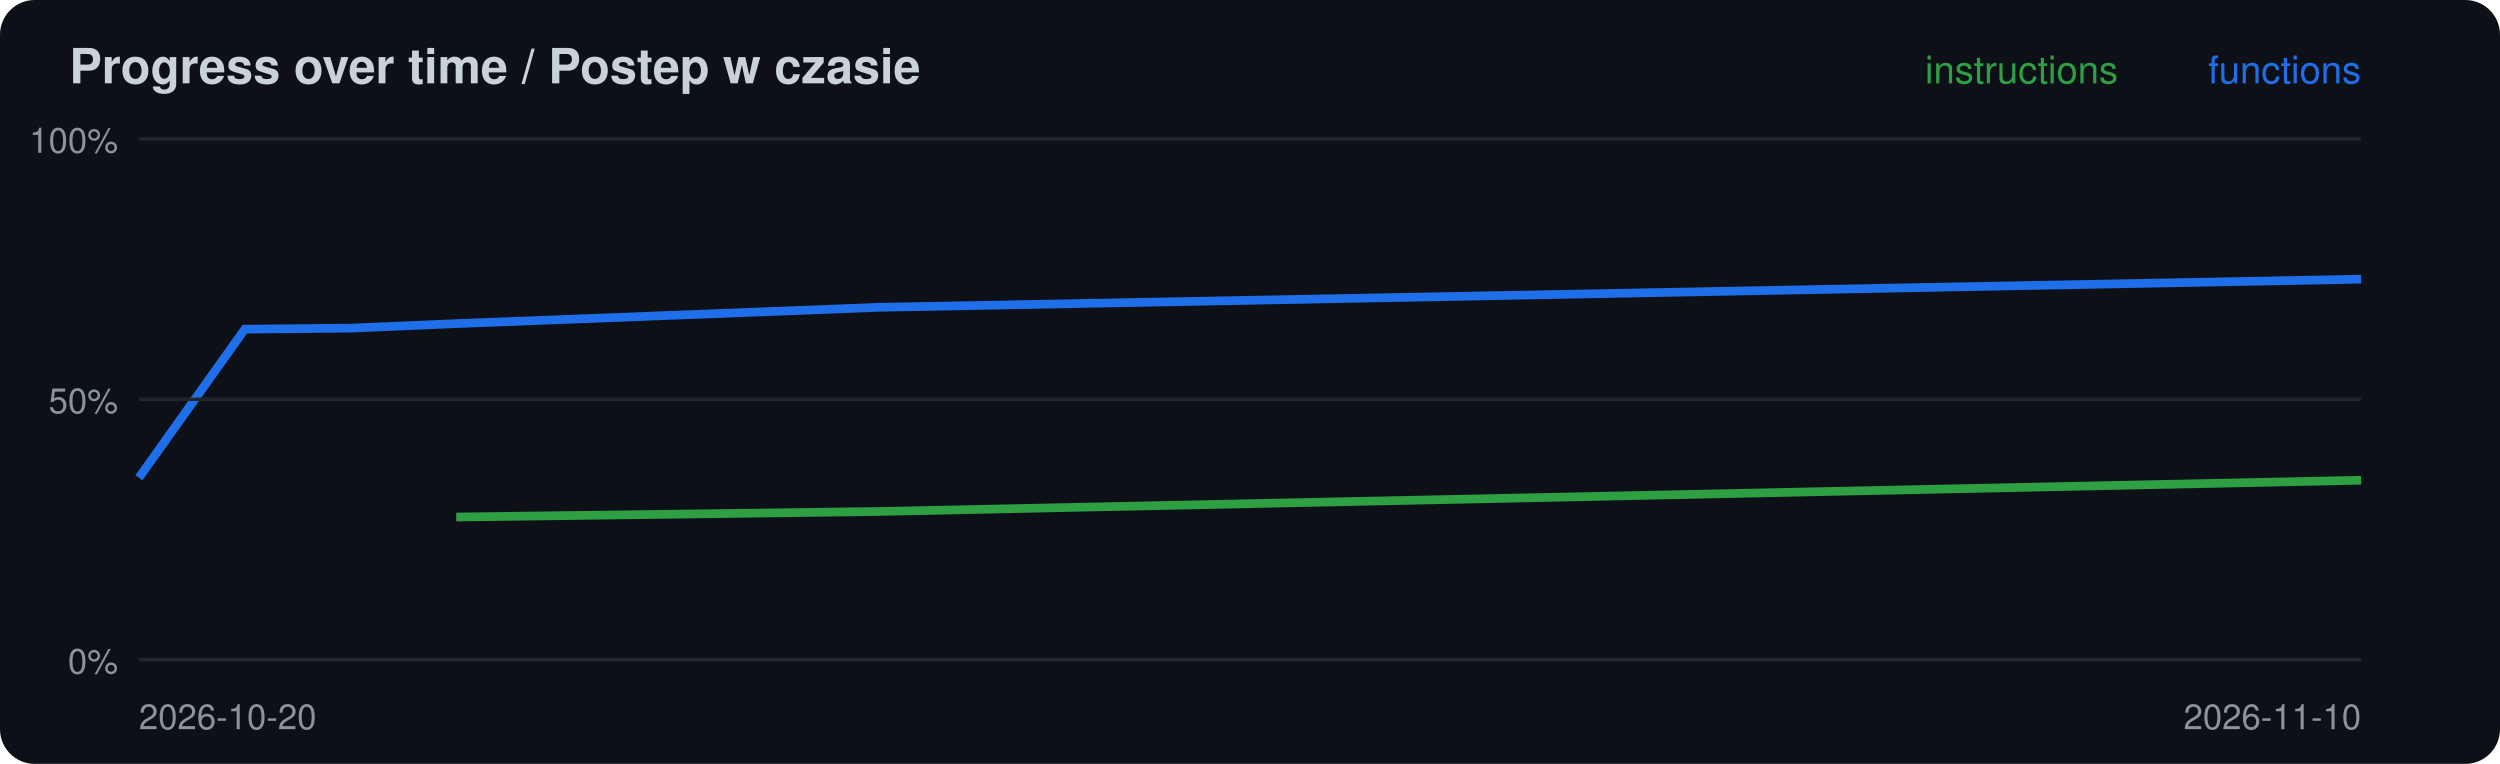
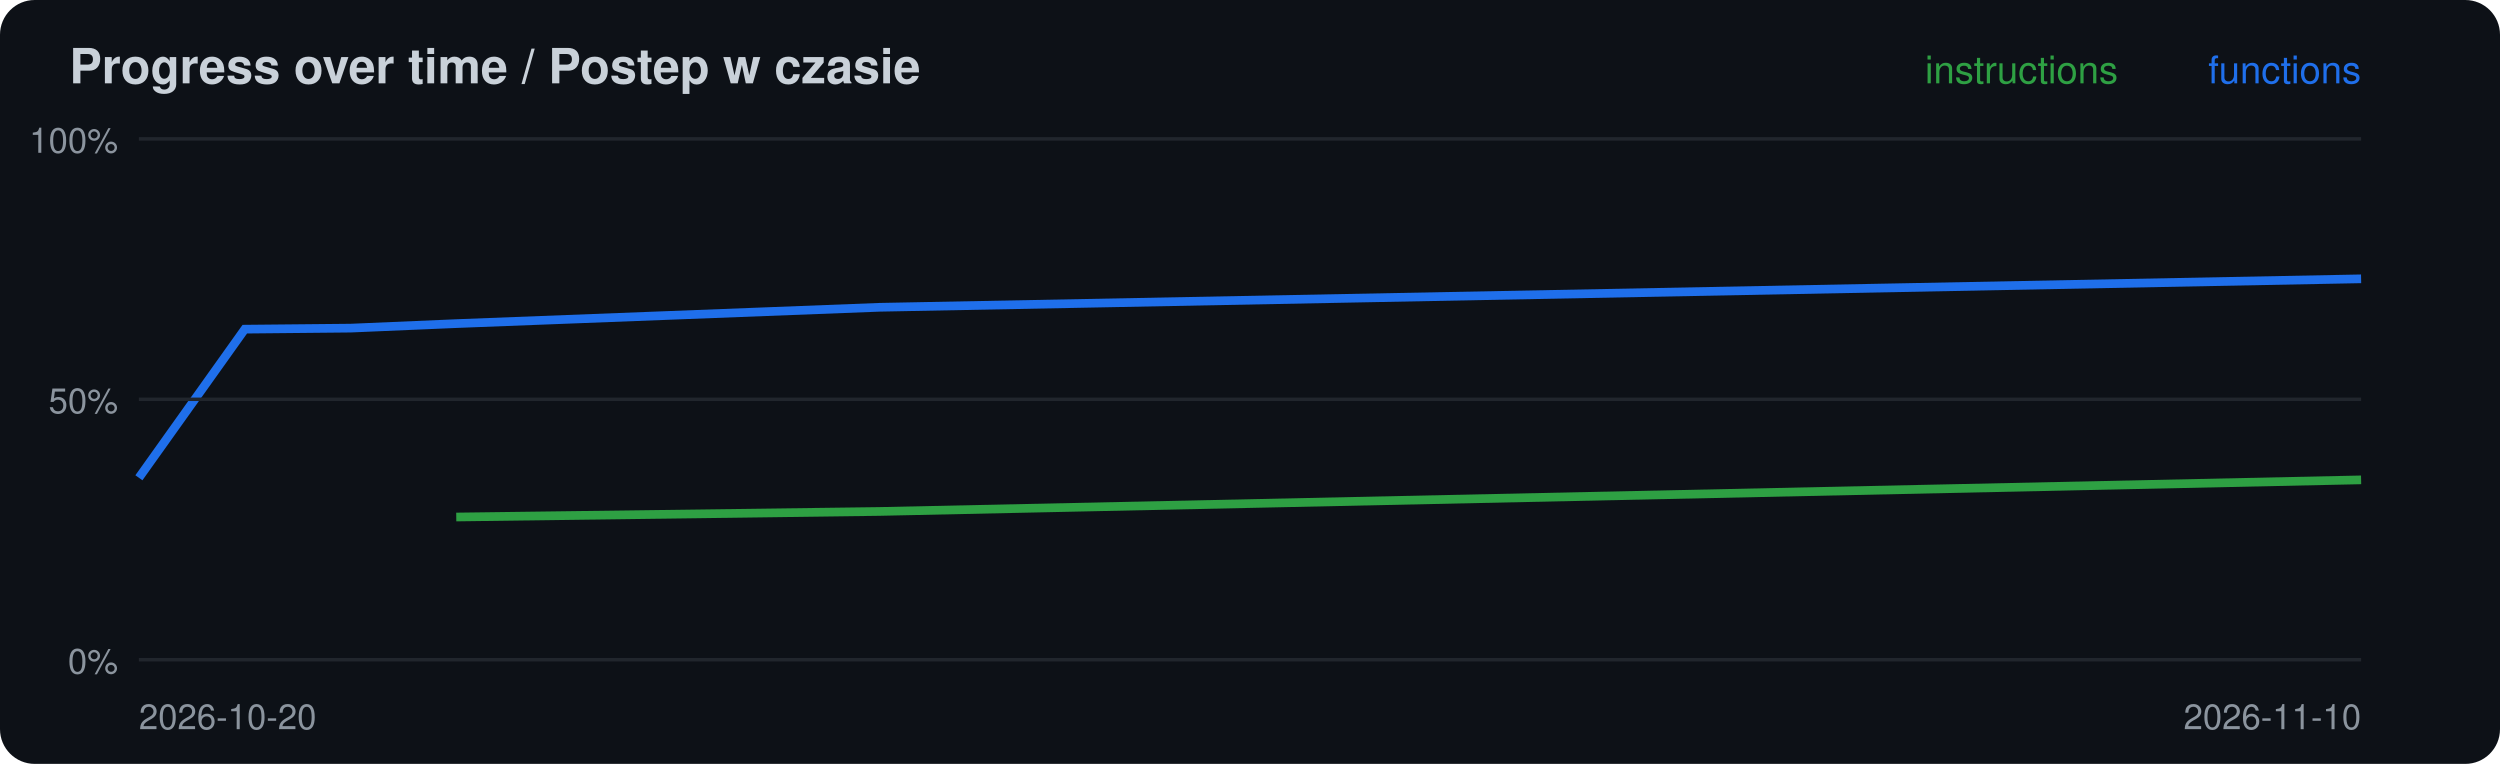
<svg xmlns="http://www.w3.org/2000/svg" width="720" height="220" viewBox="0 0 720 220">
  <rect width="720" height="220" rx="10" fill="#0d1117" />
  <text x="20" y="24" font-family="-apple-system,Segoe UI,Helvetica,Arial,sans-serif" font-size="14" font-weight="600" fill="#c9d1d9">Progress over time / Postep w czasie</text>
-   <polyline points="131.4,148.9 253.3,147.3 680.0,138.3" fill="none" stroke="#2ea043" stroke-width="2.5" />
-   <polyline points="40.0,137.6 70.5,94.8 101.0,94.5 131.4,93.2 253.3,88.5 680.0,80.4" fill="none" stroke="#1f6feb" stroke-width="2.5" />
+   <polyline points="131.4,148.9 253.3,147.3 680.0,138.2" fill="none" stroke="#2ea043" stroke-width="2.5" />
+   <polyline points="40.0,137.6 70.5,94.8 101.0,94.5 131.4,93.2 253.3,88.5 680.0,80.3" fill="none" stroke="#1f6feb" stroke-width="2.5" />
  <line x1="40" x2="680" y1="190.0" y2="190.0" stroke="#21262d" />
  <text x="34" y="194.0" font-family="-apple-system,Segoe UI,Helvetica,Arial,sans-serif" font-size="10" fill="#8b949e" text-anchor="end">0%</text>
  <line x1="40" x2="680" y1="115.0" y2="115.0" stroke="#21262d" />
  <text x="34" y="119.0" font-family="-apple-system,Segoe UI,Helvetica,Arial,sans-serif" font-size="10" fill="#8b949e" text-anchor="end">50%</text>
  <line x1="40" x2="680" y1="40.0" y2="40.0" stroke="#21262d" />
  <text x="34" y="44.0" font-family="-apple-system,Segoe UI,Helvetica,Arial,sans-serif" font-size="10" fill="#8b949e" text-anchor="end">100%</text>
  <text x="40" y="210" font-family="-apple-system,Segoe UI,Helvetica,Arial,sans-serif" font-size="10" fill="#8b949e">2026-10-20</text>
  <text x="680" y="24" font-family="-apple-system,Segoe UI,Helvetica,Arial,sans-serif" font-size="11" fill="#1f6feb" text-anchor="end">functions</text>
  <text x="610" y="24" font-family="-apple-system,Segoe UI,Helvetica,Arial,sans-serif" font-size="11" fill="#2ea043" text-anchor="end">instructions</text>
  <text x="680" y="210" font-family="-apple-system,Segoe UI,Helvetica,Arial,sans-serif" font-size="10" fill="#8b949e" text-anchor="end">2026-11-10</text>
</svg>
